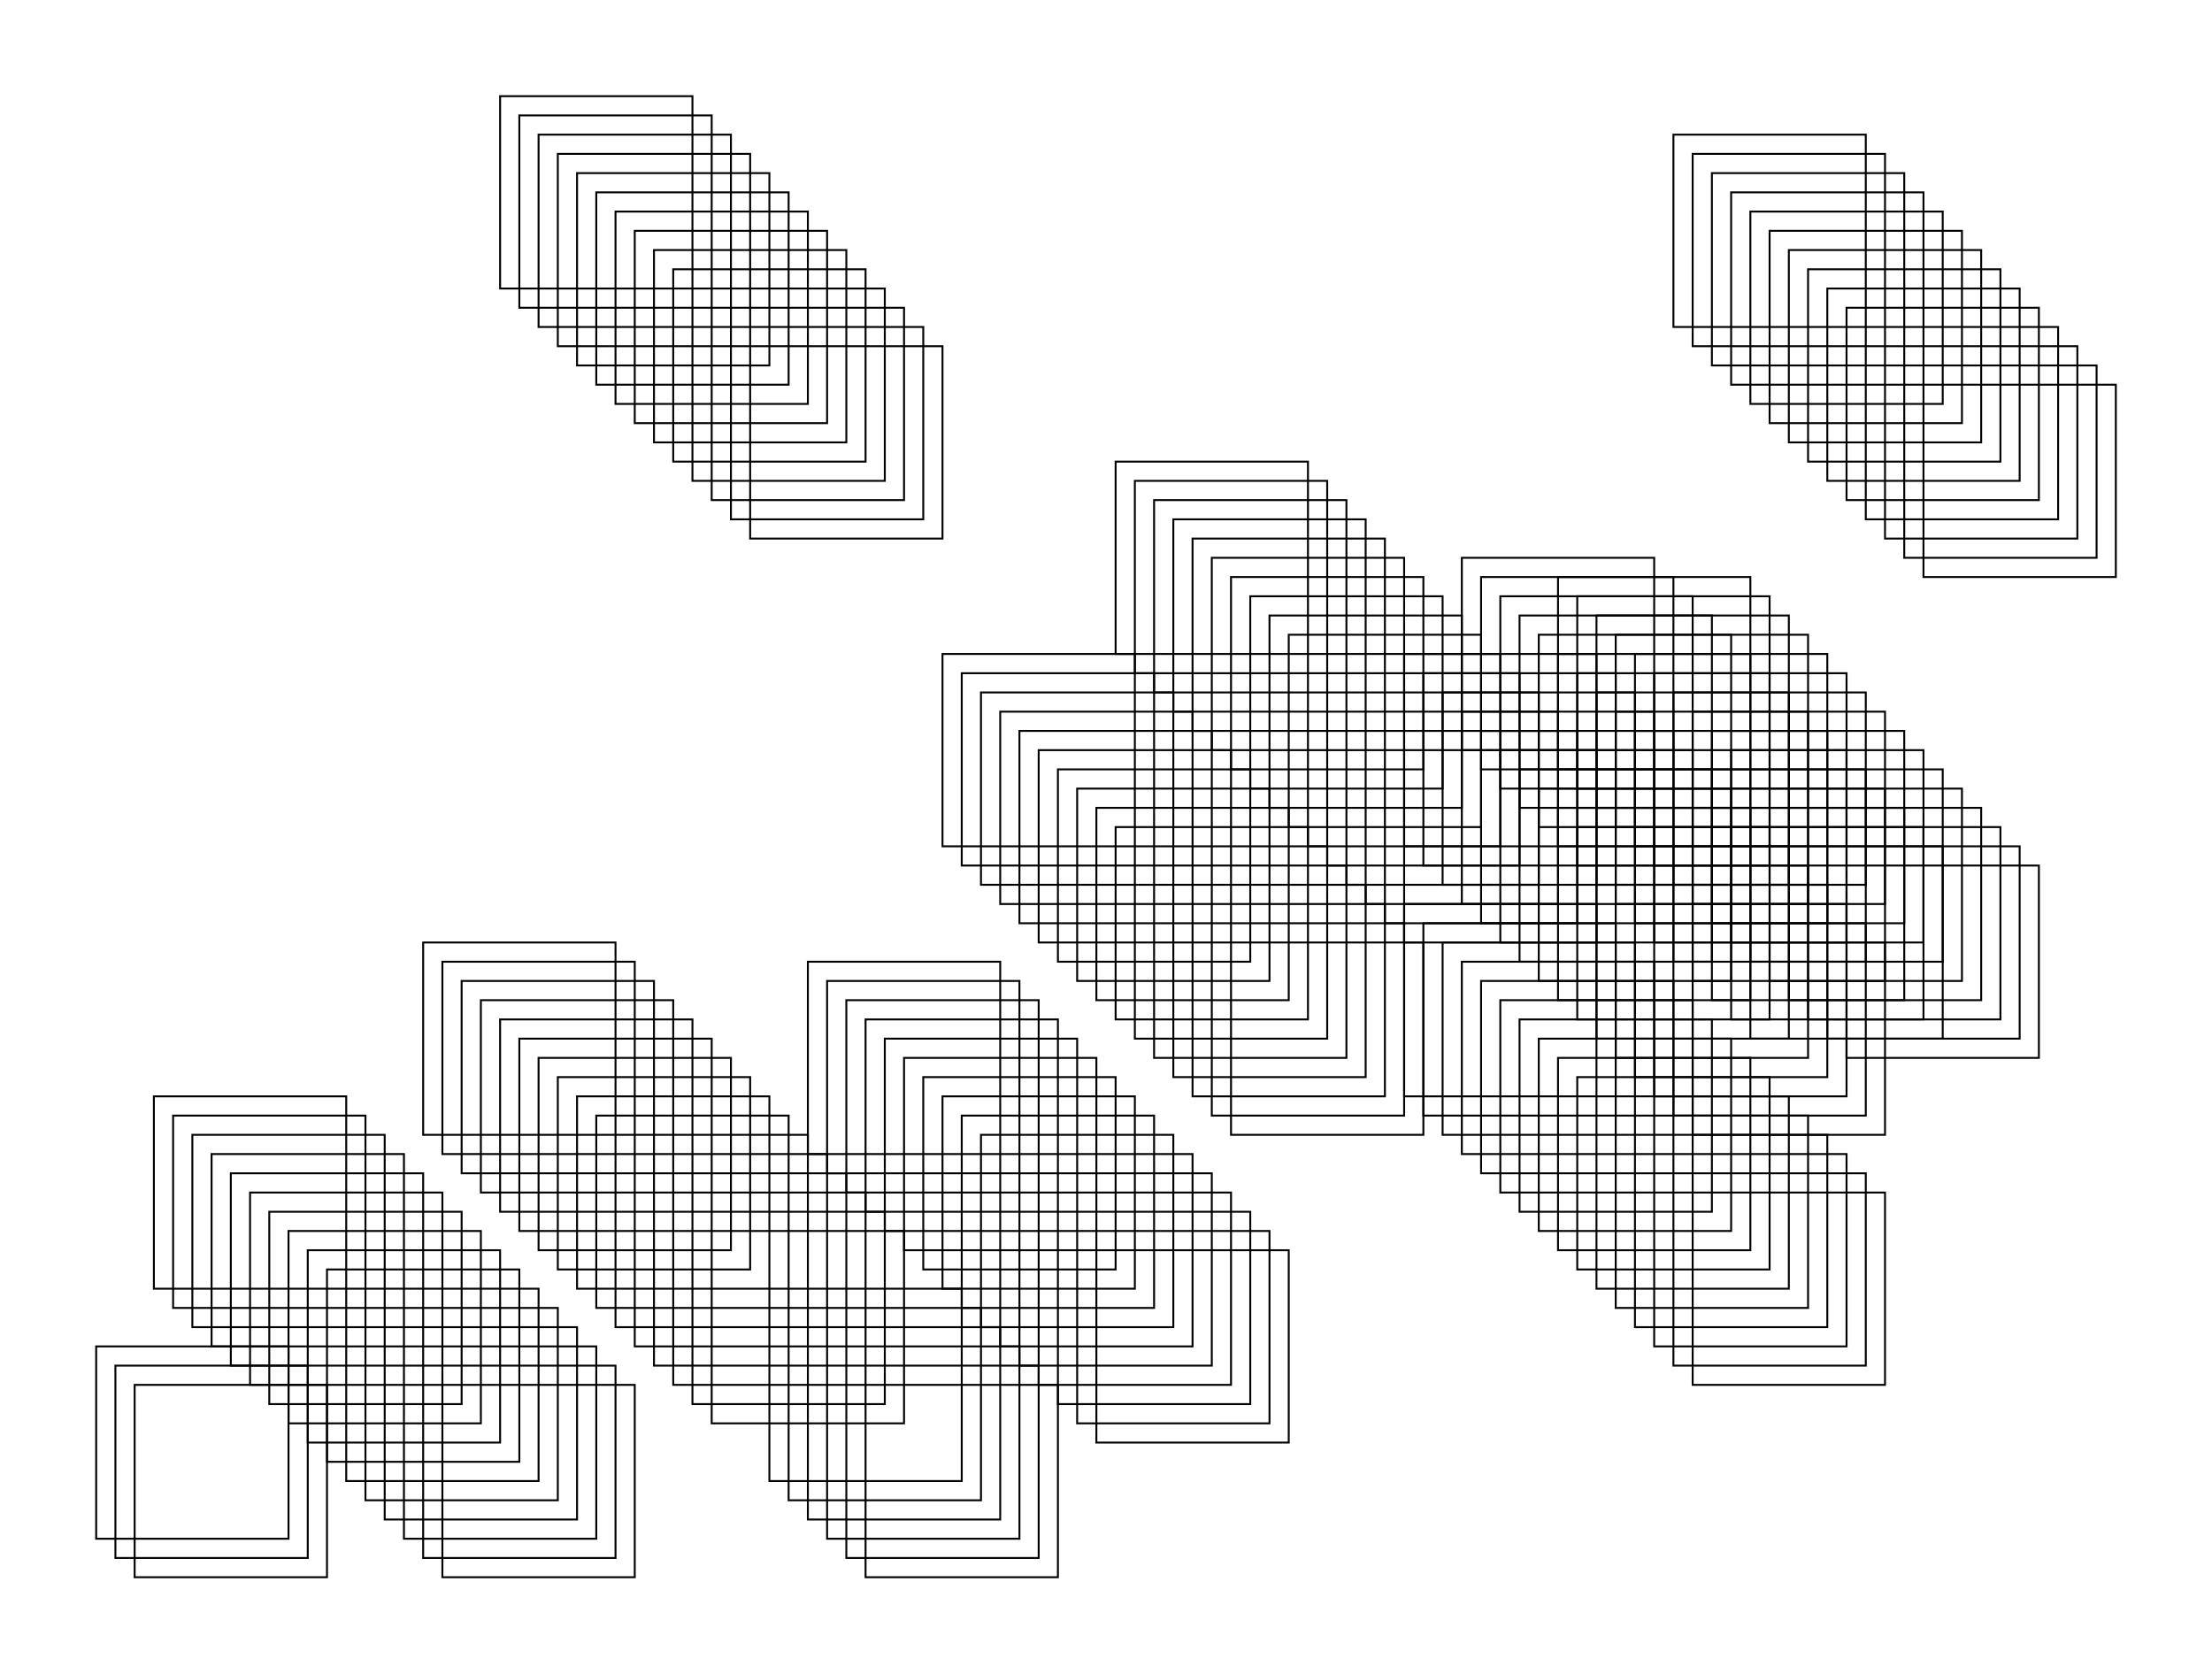
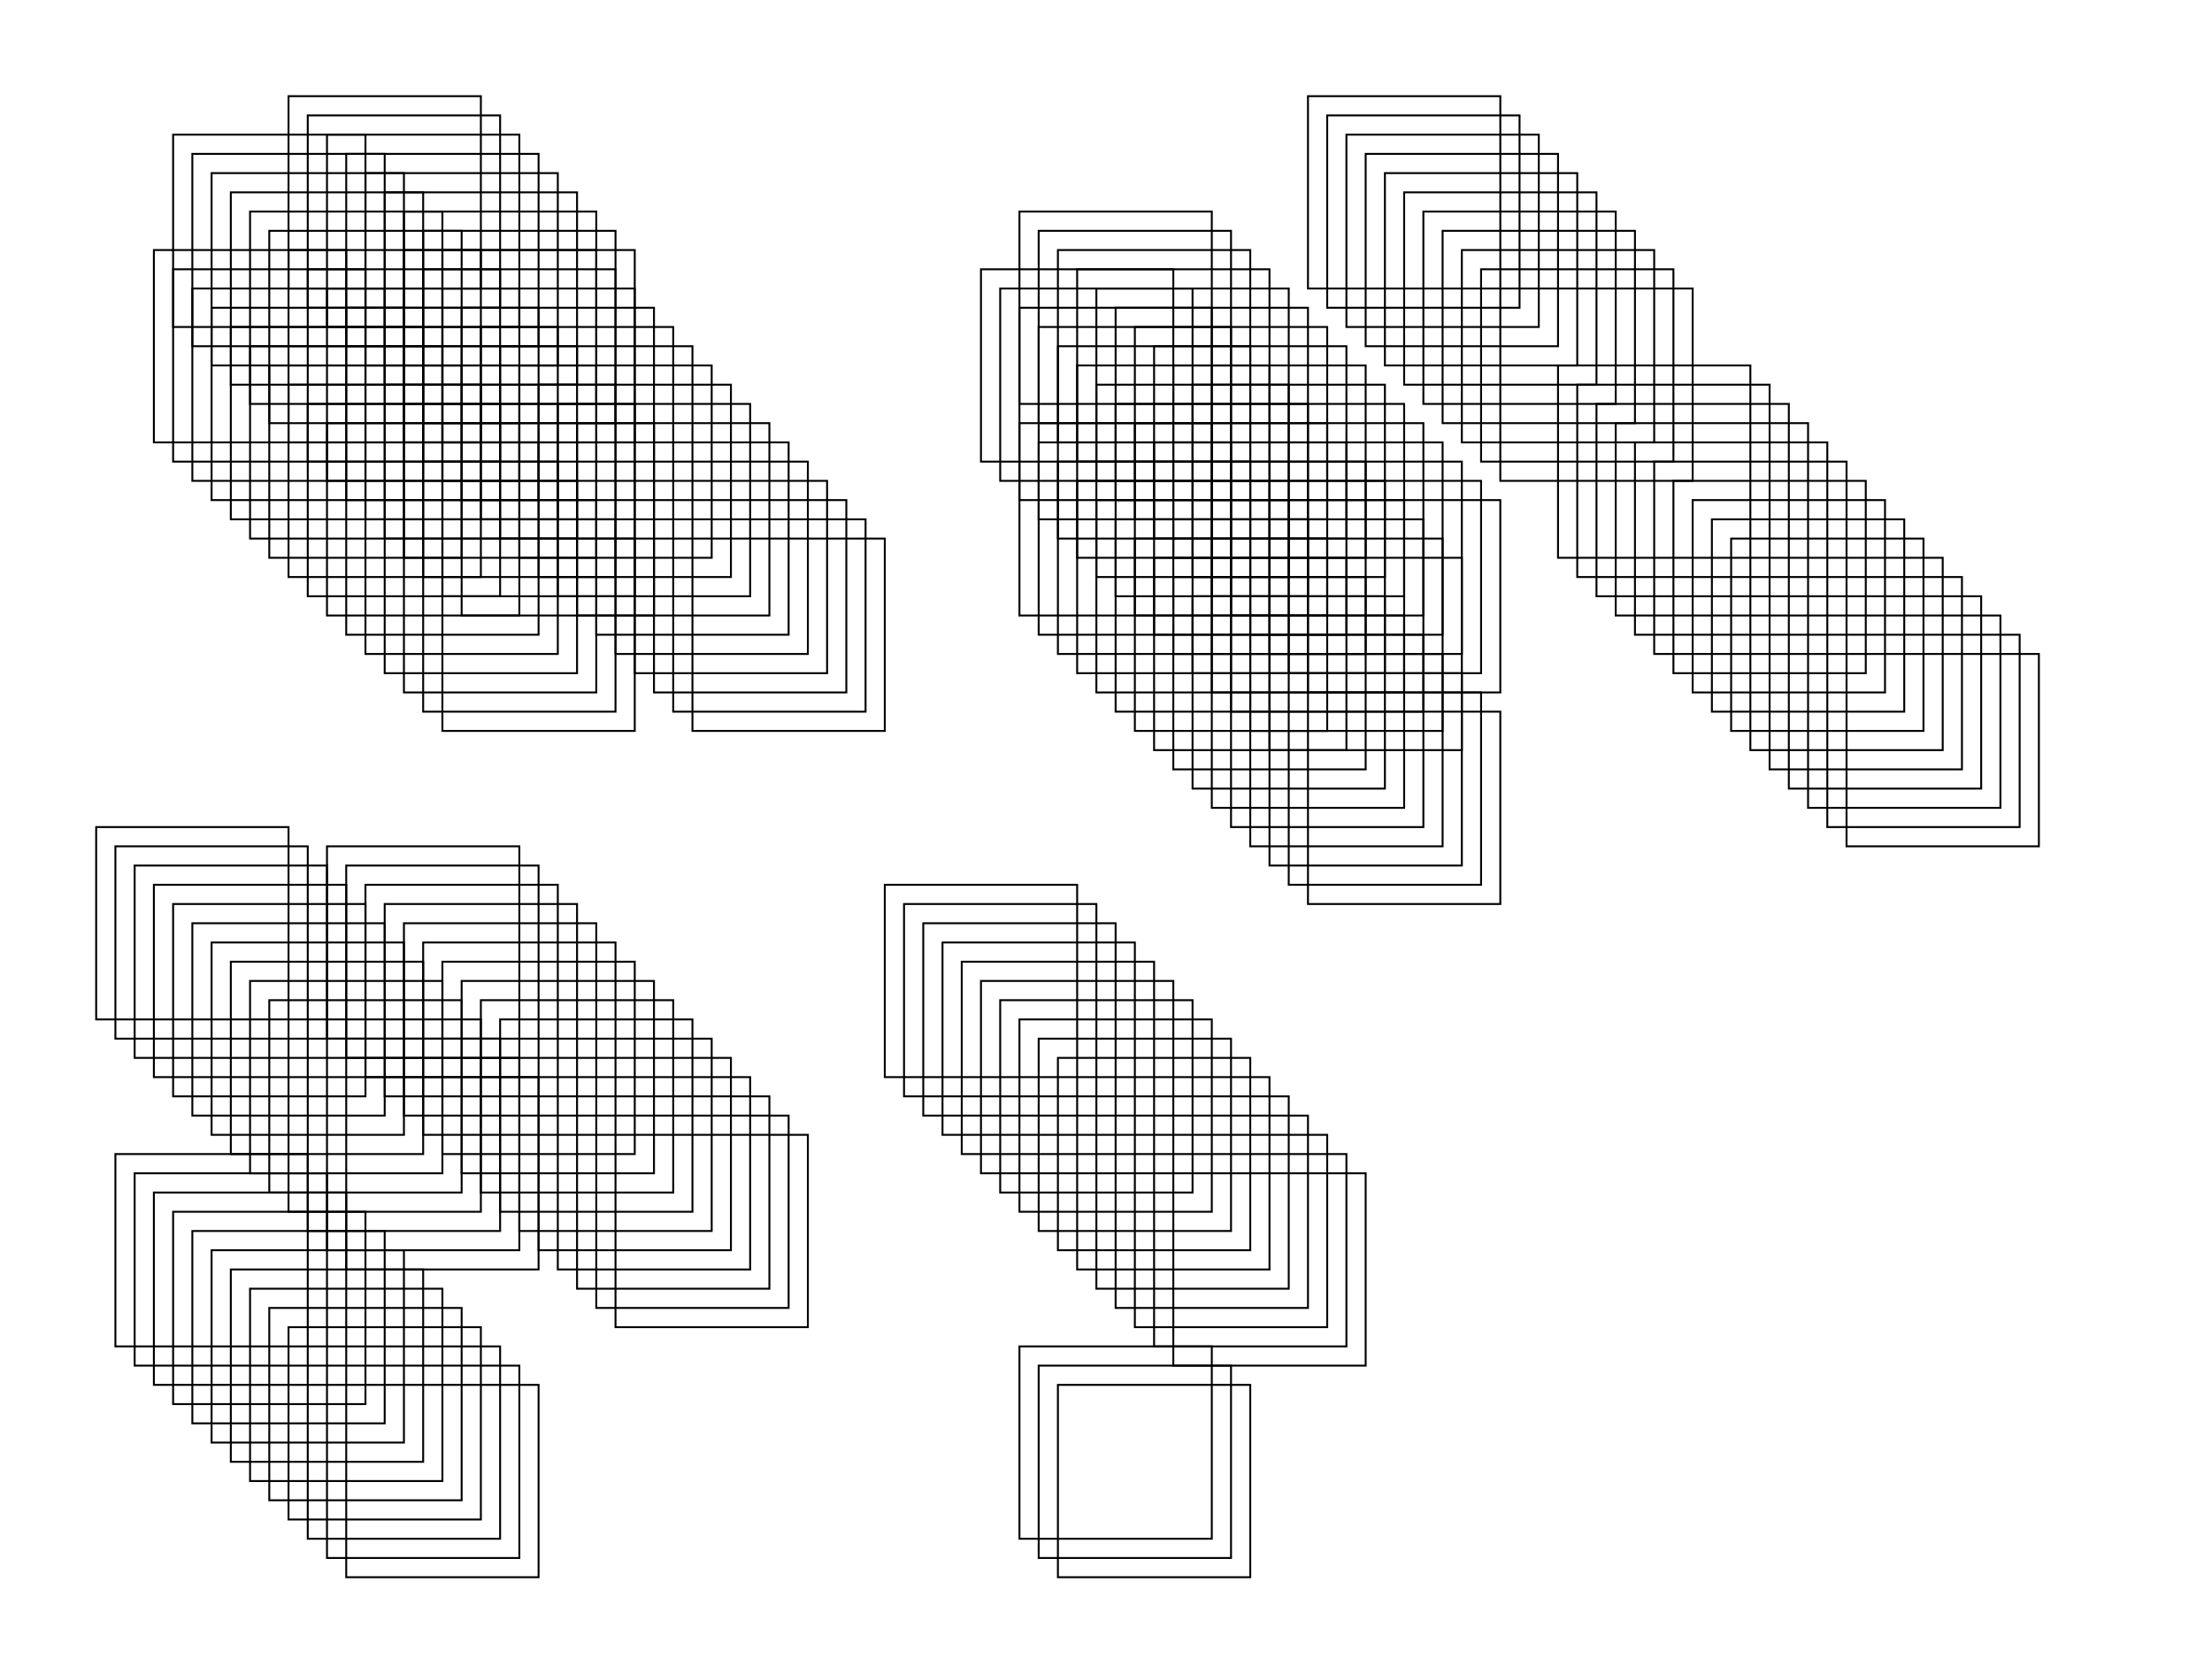
<svg xmlns="http://www.w3.org/2000/svg" version="1.1" width="1150" height="870">
  <g stroke="black" fill="none">
-     <rect x="50.0" y="700.0" width="100.0" height="100.0" />
-     <rect x="60.0" y="710.0" width="100.0" height="100.0" />
-     <rect x="70.0" y="720.0" width="100.0" height="100.0" />
-     <rect x="80.0" y="570.0" width="100.0" height="100.0" />
-     <rect x="90.0" y="580.0" width="100.0" height="100.0" />
-     <rect x="100.0" y="590.0" width="100.0" height="100.0" />
-     <rect x="110.0" y="600.0" width="100.0" height="100.0" />
-     <rect x="120.0" y="610.0" width="100.0" height="100.0" />
-     <rect x="130.0" y="620.0" width="100.0" height="100.0" />
-     <rect x="140.0" y="630.0" width="100.0" height="100.0" />
-     <rect x="150.0" y="640.0" width="100.0" height="100.0" />
-     <rect x="160.0" y="650.0" width="100.0" height="100.0" />
-     <rect x="170.0" y="660.0" width="100.0" height="100.0" />
-     <rect x="180.0" y="670.0" width="100.0" height="100.0" />
-     <rect x="190.0" y="680.0" width="100.0" height="100.0" />
-     <rect x="200.0" y="690.0" width="100.0" height="100.0" />
-     <rect x="210.0" y="700.0" width="100.0" height="100.0" />
+     <rect x="50.0" y="430.0" width="100.0" height="100.0" />
+     <rect x="60.0" y="440.0" width="100.0" height="100.0" />
+     <rect x="60.0" y="600.0" width="100.0" height="100.0" />
+     <rect x="70.0" y="450.0" width="100.0" height="100.0" />
+     <rect x="70.0" y="610.0" width="100.0" height="100.0" />
+     <rect x="80.0" y="130.0" width="100.0" height="100.0" />
+     <rect x="80.0" y="460.0" width="100.0" height="100.0" />
+     <rect x="80.0" y="620.0" width="100.0" height="100.0" />
+     <rect x="90.0" y="70.0" width="100.0" height="100.0" />
+     <rect x="90.0" y="140.0" width="100.0" height="100.0" />
+     <rect x="90.0" y="470.0" width="100.0" height="100.0" />
+     <rect x="90.0" y="630.0" width="100.0" height="100.0" />
+     <rect x="100.0" y="80.0" width="100.0" height="100.0" />
+     <rect x="100.0" y="150.0" width="100.0" height="100.0" />
+     <rect x="100.0" y="480.0" width="100.0" height="100.0" />
+     <rect x="100.0" y="640.0" width="100.0" height="100.0" />
+     <rect x="110.0" y="90.0" width="100.0" height="100.0" />
+     <rect x="110.0" y="160.0" width="100.0" height="100.0" />
+     <rect x="110.0" y="490.0" width="100.0" height="100.0" />
+     <rect x="110.0" y="650.0" width="100.0" height="100.0" />
+     <rect x="120.0" y="100.0" width="100.0" height="100.0" />
+     <rect x="120.0" y="170.0" width="100.0" height="100.0" />
+     <rect x="120.0" y="500.0" width="100.0" height="100.0" />
+     <rect x="120.0" y="660.0" width="100.0" height="100.0" />
+     <rect x="130.0" y="110.0" width="100.0" height="100.0" />
+     <rect x="130.0" y="180.0" width="100.0" height="100.0" />
+     <rect x="130.0" y="510.0" width="100.0" height="100.0" />
+     <rect x="130.0" y="670.0" width="100.0" height="100.0" />
+     <rect x="140.0" y="120.0" width="100.0" height="100.0" />
+     <rect x="140.0" y="190.0" width="100.0" height="100.0" />
+     <rect x="140.0" y="520.0" width="100.0" height="100.0" />
+     <rect x="140.0" y="680.0" width="100.0" height="100.0" />
+     <rect x="150.0" y="50.0" width="100.0" height="100.0" />
+     <rect x="150.0" y="130.0" width="100.0" height="100.0" />
+     <rect x="150.0" y="200.0" width="100.0" height="100.0" />
+     <rect x="150.0" y="530.0" width="100.0" height="100.0" />
+     <rect x="150.0" y="690.0" width="100.0" height="100.0" />
+     <rect x="160.0" y="60.0" width="100.0" height="100.0" />
+     <rect x="160.0" y="140.0" width="100.0" height="100.0" />
+     <rect x="160.0" y="210.0" width="100.0" height="100.0" />
+     <rect x="160.0" y="540.0" width="100.0" height="100.0" />
+     <rect x="160.0" y="700.0" width="100.0" height="100.0" />
+     <rect x="170.0" y="70.0" width="100.0" height="100.0" />
+     <rect x="170.0" y="150.0" width="100.0" height="100.0" />
+     <rect x="170.0" y="220.0" width="100.0" height="100.0" />
+     <rect x="170.0" y="440.0" width="100.0" height="100.0" />
+     <rect x="170.0" y="550.0" width="100.0" height="100.0" />
+     <rect x="170.0" y="710.0" width="100.0" height="100.0" />
+     <rect x="180.0" y="80.0" width="100.0" height="100.0" />
+     <rect x="180.0" y="160.0" width="100.0" height="100.0" />
+     <rect x="180.0" y="230.0" width="100.0" height="100.0" />
+     <rect x="180.0" y="450.0" width="100.0" height="100.0" />
+     <rect x="180.0" y="560.0" width="100.0" height="100.0" />
+     <rect x="180.0" y="720.0" width="100.0" height="100.0" />
+     <rect x="190.0" y="90.0" width="100.0" height="100.0" />
+     <rect x="190.0" y="170.0" width="100.0" height="100.0" />
+     <rect x="190.0" y="240.0" width="100.0" height="100.0" />
+     <rect x="190.0" y="460.0" width="100.0" height="100.0" />
+     <rect x="200.0" y="100.0" width="100.0" height="100.0" />
+     <rect x="200.0" y="180.0" width="100.0" height="100.0" />
+     <rect x="200.0" y="250.0" width="100.0" height="100.0" />
+     <rect x="200.0" y="470.0" width="100.0" height="100.0" />
+     <rect x="210.0" y="110.0" width="100.0" height="100.0" />
+     <rect x="210.0" y="130.0" width="100.0" height="100.0" />
+     <rect x="210.0" y="190.0" width="100.0" height="100.0" />
+     <rect x="210.0" y="260.0" width="100.0" height="100.0" />
+     <rect x="210.0" y="480.0" width="100.0" height="100.0" />
+     <rect x="220.0" y="120.0" width="100.0" height="100.0" />
+     <rect x="220.0" y="140.0" width="100.0" height="100.0" />
+     <rect x="220.0" y="200.0" width="100.0" height="100.0" />
+     <rect x="220.0" y="270.0" width="100.0" height="100.0" />
    <rect x="220.0" y="490.0" width="100.0" height="100.0" />
-     <rect x="220.0" y="710.0" width="100.0" height="100.0" />
+     <rect x="230.0" y="130.0" width="100.0" height="100.0" />
+     <rect x="230.0" y="150.0" width="100.0" height="100.0" />
+     <rect x="230.0" y="210.0" width="100.0" height="100.0" />
+     <rect x="230.0" y="280.0" width="100.0" height="100.0" />
    <rect x="230.0" y="500.0" width="100.0" height="100.0" />
-     <rect x="230.0" y="720.0" width="100.0" height="100.0" />
+     <rect x="240.0" y="160.0" width="100.0" height="100.0" />
+     <rect x="240.0" y="220.0" width="100.0" height="100.0" />
    <rect x="240.0" y="510.0" width="100.0" height="100.0" />
+     <rect x="250.0" y="170.0" width="100.0" height="100.0" />
    <rect x="250.0" y="520.0" width="100.0" height="100.0" />
-     <rect x="260.0" y="50.0" width="100.0" height="100.0" />
+     <rect x="260.0" y="180.0" width="100.0" height="100.0" />
    <rect x="260.0" y="530.0" width="100.0" height="100.0" />
-     <rect x="270.0" y="60.0" width="100.0" height="100.0" />
+     <rect x="270.0" y="190.0" width="100.0" height="100.0" />
    <rect x="270.0" y="540.0" width="100.0" height="100.0" />
-     <rect x="280.0" y="70.0" width="100.0" height="100.0" />
+     <rect x="280.0" y="200.0" width="100.0" height="100.0" />
    <rect x="280.0" y="550.0" width="100.0" height="100.0" />
-     <rect x="290.0" y="80.0" width="100.0" height="100.0" />
+     <rect x="290.0" y="210.0" width="100.0" height="100.0" />
    <rect x="290.0" y="560.0" width="100.0" height="100.0" />
-     <rect x="300.0" y="90.0" width="100.0" height="100.0" />
+     <rect x="300.0" y="220.0" width="100.0" height="100.0" />
    <rect x="300.0" y="570.0" width="100.0" height="100.0" />
-     <rect x="310.0" y="100.0" width="100.0" height="100.0" />
+     <rect x="310.0" y="230.0" width="100.0" height="100.0" />
    <rect x="310.0" y="580.0" width="100.0" height="100.0" />
-     <rect x="320.0" y="110.0" width="100.0" height="100.0" />
+     <rect x="320.0" y="240.0" width="100.0" height="100.0" />
    <rect x="320.0" y="590.0" width="100.0" height="100.0" />
-     <rect x="330.0" y="120.0" width="100.0" height="100.0" />
-     <rect x="330.0" y="600.0" width="100.0" height="100.0" />
-     <rect x="340.0" y="130.0" width="100.0" height="100.0" />
-     <rect x="340.0" y="610.0" width="100.0" height="100.0" />
-     <rect x="350.0" y="140.0" width="100.0" height="100.0" />
-     <rect x="350.0" y="620.0" width="100.0" height="100.0" />
-     <rect x="360.0" y="150.0" width="100.0" height="100.0" />
-     <rect x="360.0" y="630.0" width="100.0" height="100.0" />
-     <rect x="370.0" y="160.0" width="100.0" height="100.0" />
-     <rect x="370.0" y="640.0" width="100.0" height="100.0" />
-     <rect x="380.0" y="170.0" width="100.0" height="100.0" />
-     <rect x="390.0" y="180.0" width="100.0" height="100.0" />
-     <rect x="400.0" y="670.0" width="100.0" height="100.0" />
-     <rect x="410.0" y="680.0" width="100.0" height="100.0" />
-     <rect x="420.0" y="500.0" width="100.0" height="100.0" />
-     <rect x="420.0" y="690.0" width="100.0" height="100.0" />
-     <rect x="430.0" y="510.0" width="100.0" height="100.0" />
-     <rect x="430.0" y="700.0" width="100.0" height="100.0" />
-     <rect x="440.0" y="520.0" width="100.0" height="100.0" />
-     <rect x="440.0" y="710.0" width="100.0" height="100.0" />
-     <rect x="450.0" y="530.0" width="100.0" height="100.0" />
-     <rect x="450.0" y="720.0" width="100.0" height="100.0" />
-     <rect x="460.0" y="540.0" width="100.0" height="100.0" />
-     <rect x="470.0" y="550.0" width="100.0" height="100.0" />
-     <rect x="480.0" y="560.0" width="100.0" height="100.0" />
-     <rect x="490.0" y="340.0" width="100.0" height="100.0" />
-     <rect x="490.0" y="570.0" width="100.0" height="100.0" />
-     <rect x="500.0" y="350.0" width="100.0" height="100.0" />
-     <rect x="500.0" y="580.0" width="100.0" height="100.0" />
-     <rect x="510.0" y="360.0" width="100.0" height="100.0" />
-     <rect x="510.0" y="590.0" width="100.0" height="100.0" />
-     <rect x="520.0" y="370.0" width="100.0" height="100.0" />
-     <rect x="520.0" y="600.0" width="100.0" height="100.0" />
-     <rect x="530.0" y="380.0" width="100.0" height="100.0" />
-     <rect x="530.0" y="610.0" width="100.0" height="100.0" />
-     <rect x="540.0" y="390.0" width="100.0" height="100.0" />
-     <rect x="540.0" y="620.0" width="100.0" height="100.0" />
-     <rect x="550.0" y="400.0" width="100.0" height="100.0" />
-     <rect x="550.0" y="630.0" width="100.0" height="100.0" />
-     <rect x="560.0" y="410.0" width="100.0" height="100.0" />
-     <rect x="560.0" y="640.0" width="100.0" height="100.0" />
-     <rect x="570.0" y="420.0" width="100.0" height="100.0" />
-     <rect x="570.0" y="650.0" width="100.0" height="100.0" />
-     <rect x="580.0" y="240.0" width="100.0" height="100.0" />
-     <rect x="580.0" y="430.0" width="100.0" height="100.0" />
-     <rect x="590.0" y="250.0" width="100.0" height="100.0" />
-     <rect x="590.0" y="440.0" width="100.0" height="100.0" />
-     <rect x="600.0" y="260.0" width="100.0" height="100.0" />
-     <rect x="600.0" y="450.0" width="100.0" height="100.0" />
-     <rect x="610.0" y="270.0" width="100.0" height="100.0" />
-     <rect x="610.0" y="460.0" width="100.0" height="100.0" />
-     <rect x="620.0" y="280.0" width="100.0" height="100.0" />
-     <rect x="620.0" y="470.0" width="100.0" height="100.0" />
-     <rect x="630.0" y="290.0" width="100.0" height="100.0" />
-     <rect x="630.0" y="480.0" width="100.0" height="100.0" />
-     <rect x="640.0" y="300.0" width="100.0" height="100.0" />
-     <rect x="640.0" y="490.0" width="100.0" height="100.0" />
-     <rect x="650.0" y="310.0" width="100.0" height="100.0" />
-     <rect x="660.0" y="320.0" width="100.0" height="100.0" />
-     <rect x="670.0" y="330.0" width="100.0" height="100.0" />
-     <rect x="680.0" y="340.0" width="100.0" height="100.0" />
-     <rect x="690.0" y="350.0" width="100.0" height="100.0" />
-     <rect x="700.0" y="360.0" width="100.0" height="100.0" />
-     <rect x="710.0" y="370.0" width="100.0" height="100.0" />
-     <rect x="720.0" y="380.0" width="100.0" height="100.0" />
-     <rect x="730.0" y="340.0" width="100.0" height="100.0" />
-     <rect x="730.0" y="390.0" width="100.0" height="100.0" />
-     <rect x="730.0" y="470.0" width="100.0" height="100.0" />
-     <rect x="740.0" y="350.0" width="100.0" height="100.0" />
-     <rect x="740.0" y="480.0" width="100.0" height="100.0" />
-     <rect x="750.0" y="360.0" width="100.0" height="100.0" />
-     <rect x="750.0" y="490.0" width="100.0" height="100.0" />
-     <rect x="760.0" y="290.0" width="100.0" height="100.0" />
-     <rect x="760.0" y="370.0" width="100.0" height="100.0" />
-     <rect x="760.0" y="500.0" width="100.0" height="100.0" />
-     <rect x="770.0" y="300.0" width="100.0" height="100.0" />
-     <rect x="770.0" y="380.0" width="100.0" height="100.0" />
-     <rect x="770.0" y="510.0" width="100.0" height="100.0" />
-     <rect x="780.0" y="310.0" width="100.0" height="100.0" />
-     <rect x="780.0" y="390.0" width="100.0" height="100.0" />
-     <rect x="780.0" y="520.0" width="100.0" height="100.0" />
-     <rect x="790.0" y="320.0" width="100.0" height="100.0" />
-     <rect x="790.0" y="400.0" width="100.0" height="100.0" />
-     <rect x="790.0" y="530.0" width="100.0" height="100.0" />
-     <rect x="800.0" y="330.0" width="100.0" height="100.0" />
-     <rect x="800.0" y="410.0" width="100.0" height="100.0" />
-     <rect x="800.0" y="540.0" width="100.0" height="100.0" />
-     <rect x="810.0" y="300.0" width="100.0" height="100.0" />
-     <rect x="810.0" y="340.0" width="100.0" height="100.0" />
-     <rect x="810.0" y="420.0" width="100.0" height="100.0" />
-     <rect x="810.0" y="550.0" width="100.0" height="100.0" />
-     <rect x="820.0" y="310.0" width="100.0" height="100.0" />
-     <rect x="820.0" y="350.0" width="100.0" height="100.0" />
-     <rect x="820.0" y="430.0" width="100.0" height="100.0" />
-     <rect x="820.0" y="560.0" width="100.0" height="100.0" />
-     <rect x="830.0" y="320.0" width="100.0" height="100.0" />
-     <rect x="830.0" y="360.0" width="100.0" height="100.0" />
-     <rect x="830.0" y="440.0" width="100.0" height="100.0" />
-     <rect x="830.0" y="570.0" width="100.0" height="100.0" />
-     <rect x="840.0" y="330.0" width="100.0" height="100.0" />
-     <rect x="840.0" y="370.0" width="100.0" height="100.0" />
-     <rect x="840.0" y="450.0" width="100.0" height="100.0" />
-     <rect x="840.0" y="580.0" width="100.0" height="100.0" />
-     <rect x="850.0" y="340.0" width="100.0" height="100.0" />
-     <rect x="850.0" y="380.0" width="100.0" height="100.0" />
-     <rect x="850.0" y="460.0" width="100.0" height="100.0" />
-     <rect x="850.0" y="590.0" width="100.0" height="100.0" />
-     <rect x="860.0" y="350.0" width="100.0" height="100.0" />
-     <rect x="860.0" y="390.0" width="100.0" height="100.0" />
-     <rect x="860.0" y="470.0" width="100.0" height="100.0" />
-     <rect x="860.0" y="600.0" width="100.0" height="100.0" />
-     <rect x="870.0" y="70.0" width="100.0" height="100.0" />
-     <rect x="870.0" y="360.0" width="100.0" height="100.0" />
-     <rect x="870.0" y="400.0" width="100.0" height="100.0" />
-     <rect x="870.0" y="480.0" width="100.0" height="100.0" />
-     <rect x="870.0" y="610.0" width="100.0" height="100.0" />
-     <rect x="880.0" y="80.0" width="100.0" height="100.0" />
-     <rect x="880.0" y="370.0" width="100.0" height="100.0" />
-     <rect x="880.0" y="410.0" width="100.0" height="100.0" />
-     <rect x="880.0" y="490.0" width="100.0" height="100.0" />
-     <rect x="880.0" y="620.0" width="100.0" height="100.0" />
-     <rect x="890.0" y="90.0" width="100.0" height="100.0" />
-     <rect x="890.0" y="380.0" width="100.0" height="100.0" />
-     <rect x="890.0" y="420.0" width="100.0" height="100.0" />
-     <rect x="900.0" y="100.0" width="100.0" height="100.0" />
-     <rect x="900.0" y="390.0" width="100.0" height="100.0" />
-     <rect x="900.0" y="430.0" width="100.0" height="100.0" />
-     <rect x="910.0" y="110.0" width="100.0" height="100.0" />
-     <rect x="910.0" y="400.0" width="100.0" height="100.0" />
-     <rect x="910.0" y="440.0" width="100.0" height="100.0" />
-     <rect x="920.0" y="120.0" width="100.0" height="100.0" />
-     <rect x="920.0" y="410.0" width="100.0" height="100.0" />
-     <rect x="930.0" y="130.0" width="100.0" height="100.0" />
-     <rect x="930.0" y="420.0" width="100.0" height="100.0" />
-     <rect x="940.0" y="140.0" width="100.0" height="100.0" />
-     <rect x="940.0" y="430.0" width="100.0" height="100.0" />
-     <rect x="950.0" y="150.0" width="100.0" height="100.0" />
-     <rect x="950.0" y="440.0" width="100.0" height="100.0" />
-     <rect x="960.0" y="160.0" width="100.0" height="100.0" />
-     <rect x="960.0" y="450.0" width="100.0" height="100.0" />
-     <rect x="970.0" y="170.0" width="100.0" height="100.0" />
-     <rect x="980.0" y="180.0" width="100.0" height="100.0" />
-     <rect x="990.0" y="190.0" width="100.0" height="100.0" />
-     <rect x="1000.0" y="200.0" width="100.0" height="100.0" />
+     <rect x="330.0" y="250.0" width="100.0" height="100.0" />
+     <rect x="340.0" y="260.0" width="100.0" height="100.0" />
+     <rect x="350.0" y="270.0" width="100.0" height="100.0" />
+     <rect x="360.0" y="280.0" width="100.0" height="100.0" />
+     <rect x="460.0" y="460.0" width="100.0" height="100.0" />
+     <rect x="470.0" y="470.0" width="100.0" height="100.0" />
+     <rect x="480.0" y="480.0" width="100.0" height="100.0" />
+     <rect x="490.0" y="490.0" width="100.0" height="100.0" />
+     <rect x="500.0" y="500.0" width="100.0" height="100.0" />
+     <rect x="510.0" y="140.0" width="100.0" height="100.0" />
+     <rect x="510.0" y="510.0" width="100.0" height="100.0" />
+     <rect x="520.0" y="150.0" width="100.0" height="100.0" />
+     <rect x="520.0" y="520.0" width="100.0" height="100.0" />
+     <rect x="530.0" y="110.0" width="100.0" height="100.0" />
+     <rect x="530.0" y="160.0" width="100.0" height="100.0" />
+     <rect x="530.0" y="220.0" width="100.0" height="100.0" />
+     <rect x="530.0" y="530.0" width="100.0" height="100.0" />
+     <rect x="530.0" y="700.0" width="100.0" height="100.0" />
+     <rect x="540.0" y="120.0" width="100.0" height="100.0" />
+     <rect x="540.0" y="170.0" width="100.0" height="100.0" />
+     <rect x="540.0" y="230.0" width="100.0" height="100.0" />
+     <rect x="540.0" y="540.0" width="100.0" height="100.0" />
+     <rect x="540.0" y="710.0" width="100.0" height="100.0" />
+     <rect x="550.0" y="130.0" width="100.0" height="100.0" />
+     <rect x="550.0" y="180.0" width="100.0" height="100.0" />
+     <rect x="550.0" y="240.0" width="100.0" height="100.0" />
+     <rect x="550.0" y="550.0" width="100.0" height="100.0" />
+     <rect x="550.0" y="720.0" width="100.0" height="100.0" />
+     <rect x="560.0" y="140.0" width="100.0" height="100.0" />
+     <rect x="560.0" y="190.0" width="100.0" height="100.0" />
+     <rect x="560.0" y="250.0" width="100.0" height="100.0" />
+     <rect x="560.0" y="560.0" width="100.0" height="100.0" />
+     <rect x="570.0" y="150.0" width="100.0" height="100.0" />
+     <rect x="570.0" y="200.0" width="100.0" height="100.0" />
+     <rect x="570.0" y="260.0" width="100.0" height="100.0" />
+     <rect x="570.0" y="570.0" width="100.0" height="100.0" />
+     <rect x="580.0" y="160.0" width="100.0" height="100.0" />
+     <rect x="580.0" y="210.0" width="100.0" height="100.0" />
+     <rect x="580.0" y="270.0" width="100.0" height="100.0" />
+     <rect x="580.0" y="580.0" width="100.0" height="100.0" />
+     <rect x="590.0" y="170.0" width="100.0" height="100.0" />
+     <rect x="590.0" y="220.0" width="100.0" height="100.0" />
+     <rect x="590.0" y="280.0" width="100.0" height="100.0" />
+     <rect x="590.0" y="590.0" width="100.0" height="100.0" />
+     <rect x="600.0" y="180.0" width="100.0" height="100.0" />
+     <rect x="600.0" y="230.0" width="100.0" height="100.0" />
+     <rect x="600.0" y="290.0" width="100.0" height="100.0" />
+     <rect x="600.0" y="600.0" width="100.0" height="100.0" />
+     <rect x="610.0" y="190.0" width="100.0" height="100.0" />
+     <rect x="610.0" y="240.0" width="100.0" height="100.0" />
+     <rect x="610.0" y="300.0" width="100.0" height="100.0" />
+     <rect x="610.0" y="610.0" width="100.0" height="100.0" />
+     <rect x="620.0" y="200.0" width="100.0" height="100.0" />
+     <rect x="620.0" y="250.0" width="100.0" height="100.0" />
+     <rect x="620.0" y="310.0" width="100.0" height="100.0" />
+     <rect x="630.0" y="210.0" width="100.0" height="100.0" />
+     <rect x="630.0" y="260.0" width="100.0" height="100.0" />
+     <rect x="630.0" y="320.0" width="100.0" height="100.0" />
+     <rect x="640.0" y="220.0" width="100.0" height="100.0" />
+     <rect x="640.0" y="270.0" width="100.0" height="100.0" />
+     <rect x="640.0" y="330.0" width="100.0" height="100.0" />
+     <rect x="650.0" y="230.0" width="100.0" height="100.0" />
+     <rect x="650.0" y="280.0" width="100.0" height="100.0" />
+     <rect x="650.0" y="340.0" width="100.0" height="100.0" />
+     <rect x="660.0" y="240.0" width="100.0" height="100.0" />
+     <rect x="660.0" y="290.0" width="100.0" height="100.0" />
+     <rect x="660.0" y="350.0" width="100.0" height="100.0" />
+     <rect x="670.0" y="250.0" width="100.0" height="100.0" />
+     <rect x="670.0" y="360.0" width="100.0" height="100.0" />
+     <rect x="680.0" y="50.0" width="100.0" height="100.0" />
+     <rect x="680.0" y="260.0" width="100.0" height="100.0" />
+     <rect x="680.0" y="370.0" width="100.0" height="100.0" />
+     <rect x="690.0" y="60.0" width="100.0" height="100.0" />
+     <rect x="700.0" y="70.0" width="100.0" height="100.0" />
+     <rect x="710.0" y="80.0" width="100.0" height="100.0" />
+     <rect x="720.0" y="90.0" width="100.0" height="100.0" />
+     <rect x="730.0" y="100.0" width="100.0" height="100.0" />
+     <rect x="740.0" y="110.0" width="100.0" height="100.0" />
+     <rect x="750.0" y="120.0" width="100.0" height="100.0" />
+     <rect x="760.0" y="130.0" width="100.0" height="100.0" />
+     <rect x="770.0" y="140.0" width="100.0" height="100.0" />
+     <rect x="780.0" y="150.0" width="100.0" height="100.0" />
+     <rect x="810.0" y="190.0" width="100.0" height="100.0" />
+     <rect x="820.0" y="200.0" width="100.0" height="100.0" />
+     <rect x="830.0" y="210.0" width="100.0" height="100.0" />
+     <rect x="840.0" y="220.0" width="100.0" height="100.0" />
+     <rect x="850.0" y="230.0" width="100.0" height="100.0" />
+     <rect x="860.0" y="240.0" width="100.0" height="100.0" />
+     <rect x="870.0" y="250.0" width="100.0" height="100.0" />
+     <rect x="880.0" y="260.0" width="100.0" height="100.0" />
+     <rect x="890.0" y="270.0" width="100.0" height="100.0" />
+     <rect x="900.0" y="280.0" width="100.0" height="100.0" />
+     <rect x="910.0" y="290.0" width="100.0" height="100.0" />
+     <rect x="920.0" y="300.0" width="100.0" height="100.0" />
+     <rect x="930.0" y="310.0" width="100.0" height="100.0" />
+     <rect x="940.0" y="320.0" width="100.0" height="100.0" />
+     <rect x="950.0" y="330.0" width="100.0" height="100.0" />
+     <rect x="960.0" y="340.0" width="100.0" height="100.0" />
  </g>
</svg>
